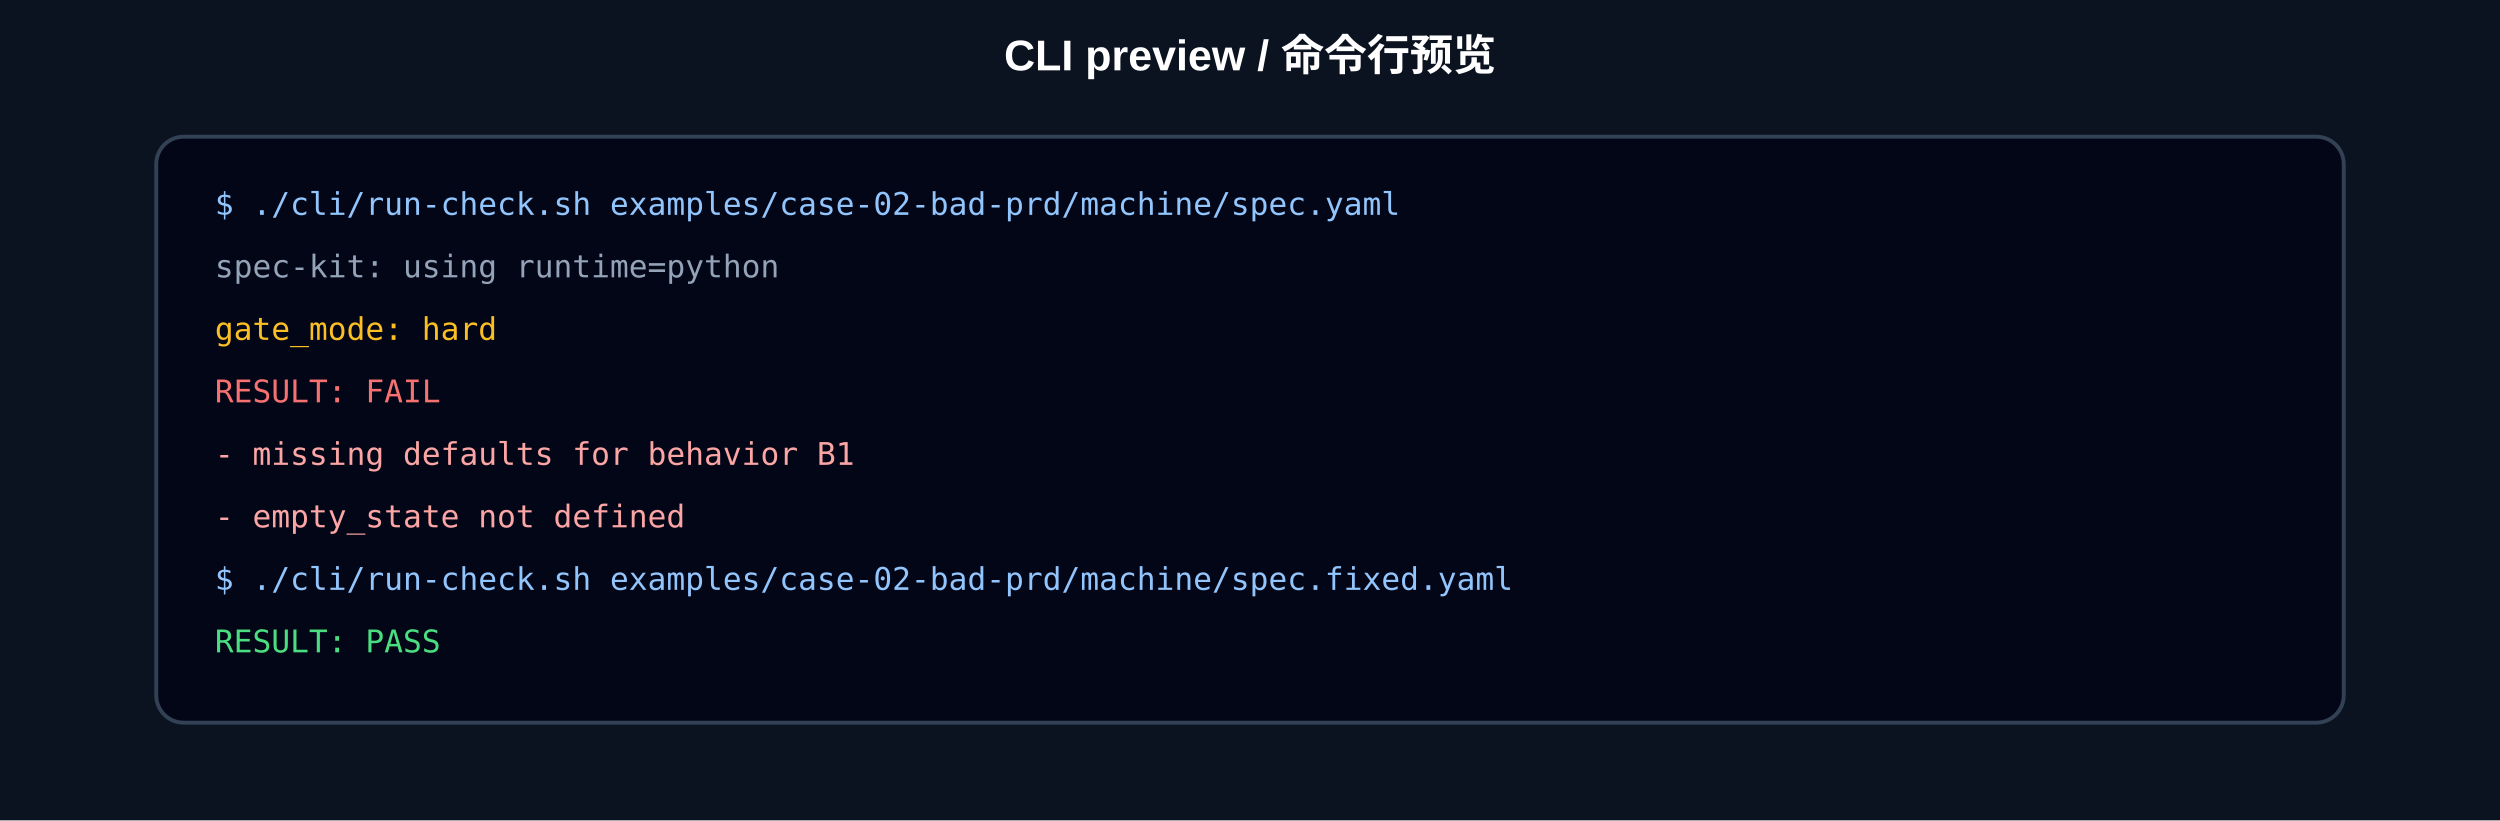
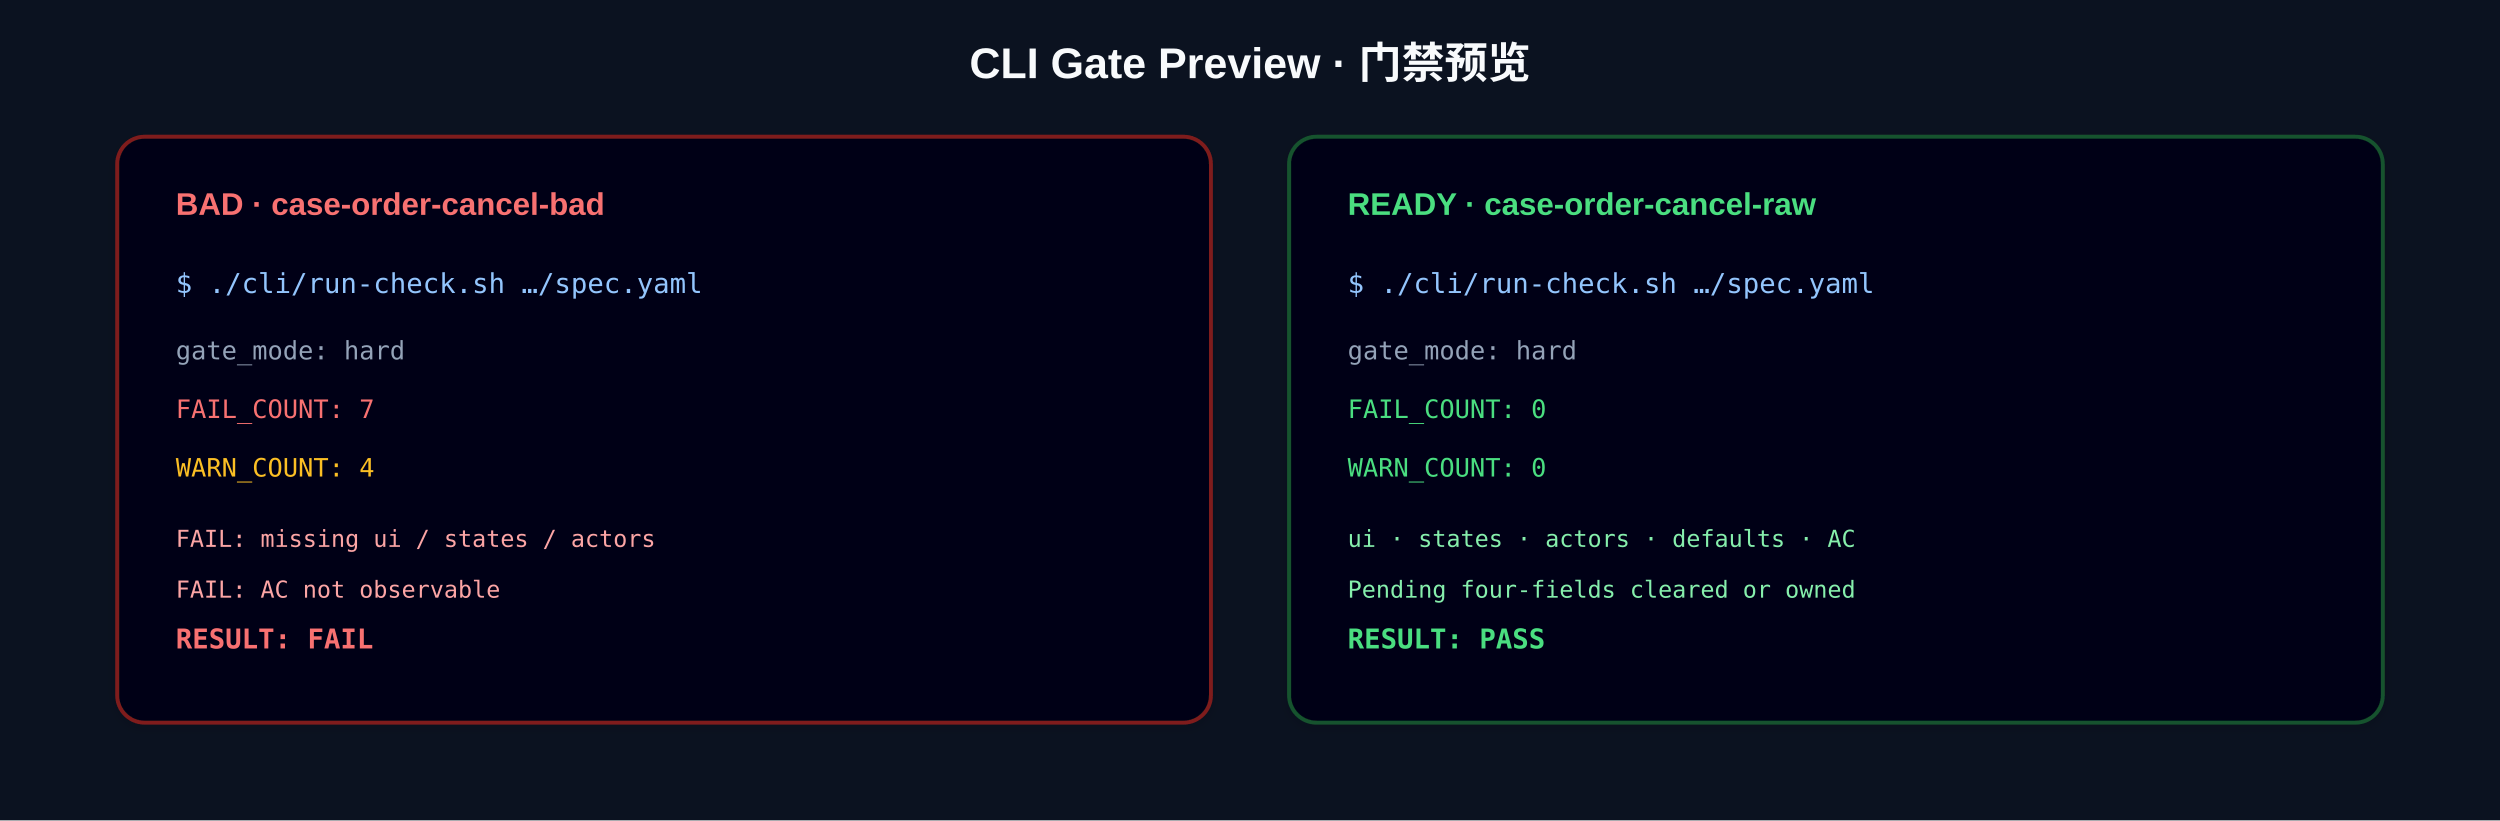
- <svg xmlns="http://www.w3.org/2000/svg" viewBox="0 0 1280 420" width="1280" height="420">
+ <svg xmlns="http://www.w3.org/2000/svg" viewBox="0 0 1280 420" width="1280" height="420" role="img" aria-label="CLI gate preview">
  <defs>
    <filter id="shadow" x="-2%" y="-2%" width="104%" height="104%">
-       <feDropShadow dx="0" dy="2" stdDeviation="3" flood-opacity="0.10" />
+       <feDropShadow dx="0" dy="2" stdDeviation="3" flood-opacity="0.12" />
    </filter>
-     <marker id="arrow" markerWidth="9" markerHeight="7" refX="9" refY="3.5" orient="auto">
-       <polygon points="0 0, 9 3.5, 0 7" fill="#0B6BCB" />
-     </marker>
-     <marker id="arrow-green" markerWidth="9" markerHeight="7" refX="9" refY="3.5" orient="auto">
-       <polygon points="0 0, 9 3.5, 0 7" fill="#159947" />
-     </marker>
-     <marker id="arrow-red" markerWidth="9" markerHeight="7" refX="9" refY="3.5" orient="auto">
-       <polygon points="0 0, 9 3.5, 0 7" fill="#DC2626" />
-     </marker>
  </defs>
  <rect width="1280" height="420" fill="#0B1220" />
-   <text x="640" y="36" text-anchor="middle" fill="#FFFFFF" font-family="Helvetica Neue,Arial,sans-serif" font-size="22" font-weight="700">CLI preview / 命令行预览</text>
-   <rect x="80" y="70" width="1120" height="300" rx="14" fill="#020617" stroke="#334155" stroke-width="2" />
-   <text x="110" y="110" fill="#93C5FD" font-family="Menlo,Consolas,monospace" font-size="16">$ ./cli/run-check.sh examples/case-02-bad-prd/machine/spec.yaml</text>
-   <text x="110" y="142" fill="#94A3B8" font-family="Menlo,Consolas,monospace" font-size="16">spec-kit: using runtime=python</text>
-   <text x="110" y="174" fill="#FBBF24" font-family="Menlo,Consolas,monospace" font-size="16">gate_mode: hard</text>
-   <text x="110" y="206" fill="#F87171" font-family="Menlo,Consolas,monospace" font-size="16">RESULT: FAIL</text>
-   <text x="110" y="238" fill="#FCA5A5" font-family="Menlo,Consolas,monospace" font-size="16">- missing defaults for behavior B1</text>
-   <text x="110" y="270" fill="#FCA5A5" font-family="Menlo,Consolas,monospace" font-size="16">- empty_state not defined</text>
-   <text x="110" y="302" fill="#93C5FD" font-family="Menlo,Consolas,monospace" font-size="16">$ ./cli/run-check.sh examples/case-02-bad-prd/machine/spec.fixed.yaml</text>
-   <text x="110" y="334" fill="#4ADE80" font-family="Menlo,Consolas,monospace" font-size="16">RESULT: PASS</text>
+   <text x="640" y="40" text-anchor="middle" fill="#F8FAFC" font-family="Helvetica Neue,Arial,sans-serif" font-size="22" font-weight="700">CLI Gate Preview · 门禁预览</text>
+   <rect x="60" y="70" width="560" height="300" rx="14" fill="#020617" stroke="#7F1D1D" stroke-width="2" filter="url(#shadow)" />
+   <text x="90" y="110" fill="#F87171" font-family="Helvetica Neue,Arial,sans-serif" font-size="16" font-weight="700">BAD · case-order-cancel-bad</text>
+   <text x="90" y="150" fill="#93C5FD" font-family="Menlo,Consolas,monospace" font-size="14">$ ./cli/run-check.sh …/spec.yaml</text>
+   <text x="90" y="184" fill="#94A3B8" font-family="Menlo,Consolas,monospace" font-size="13">gate_mode: hard</text>
+   <text x="90" y="214" fill="#F87171" font-family="Menlo,Consolas,monospace" font-size="13">FAIL_COUNT: 7</text>
+   <text x="90" y="244" fill="#FBBF24" font-family="Menlo,Consolas,monospace" font-size="13">WARN_COUNT: 4</text>
+   <text x="90" y="280" fill="#FCA5A5" font-family="Menlo,Consolas,monospace" font-size="12">FAIL: missing ui / states / actors</text>
+   <text x="90" y="306" fill="#FCA5A5" font-family="Menlo,Consolas,monospace" font-size="12">FAIL: AC not observable</text>
+   <text x="90" y="332" fill="#F87171" font-family="Menlo,Consolas,monospace" font-size="14" font-weight="700">RESULT: FAIL</text>
+   <rect x="660" y="70" width="560" height="300" rx="14" fill="#020617" stroke="#14532D" stroke-width="2" filter="url(#shadow)" />
+   <text x="690" y="110" fill="#4ADE80" font-family="Helvetica Neue,Arial,sans-serif" font-size="16" font-weight="700">READY · case-order-cancel-raw</text>
+   <text x="690" y="150" fill="#93C5FD" font-family="Menlo,Consolas,monospace" font-size="14">$ ./cli/run-check.sh …/spec.yaml</text>
+   <text x="690" y="184" fill="#94A3B8" font-family="Menlo,Consolas,monospace" font-size="13">gate_mode: hard</text>
+   <text x="690" y="214" fill="#4ADE80" font-family="Menlo,Consolas,monospace" font-size="13">FAIL_COUNT: 0</text>
+   <text x="690" y="244" fill="#4ADE80" font-family="Menlo,Consolas,monospace" font-size="13">WARN_COUNT: 0</text>
+   <text x="690" y="280" fill="#86EFAC" font-family="Menlo,Consolas,monospace" font-size="12">ui · states · actors · defaults · AC</text>
+   <text x="690" y="306" fill="#86EFAC" font-family="Menlo,Consolas,monospace" font-size="12">Pending four-fields cleared or owned</text>
+   <text x="690" y="332" fill="#4ADE80" font-family="Menlo,Consolas,monospace" font-size="14" font-weight="700">RESULT: PASS</text>
</svg>
